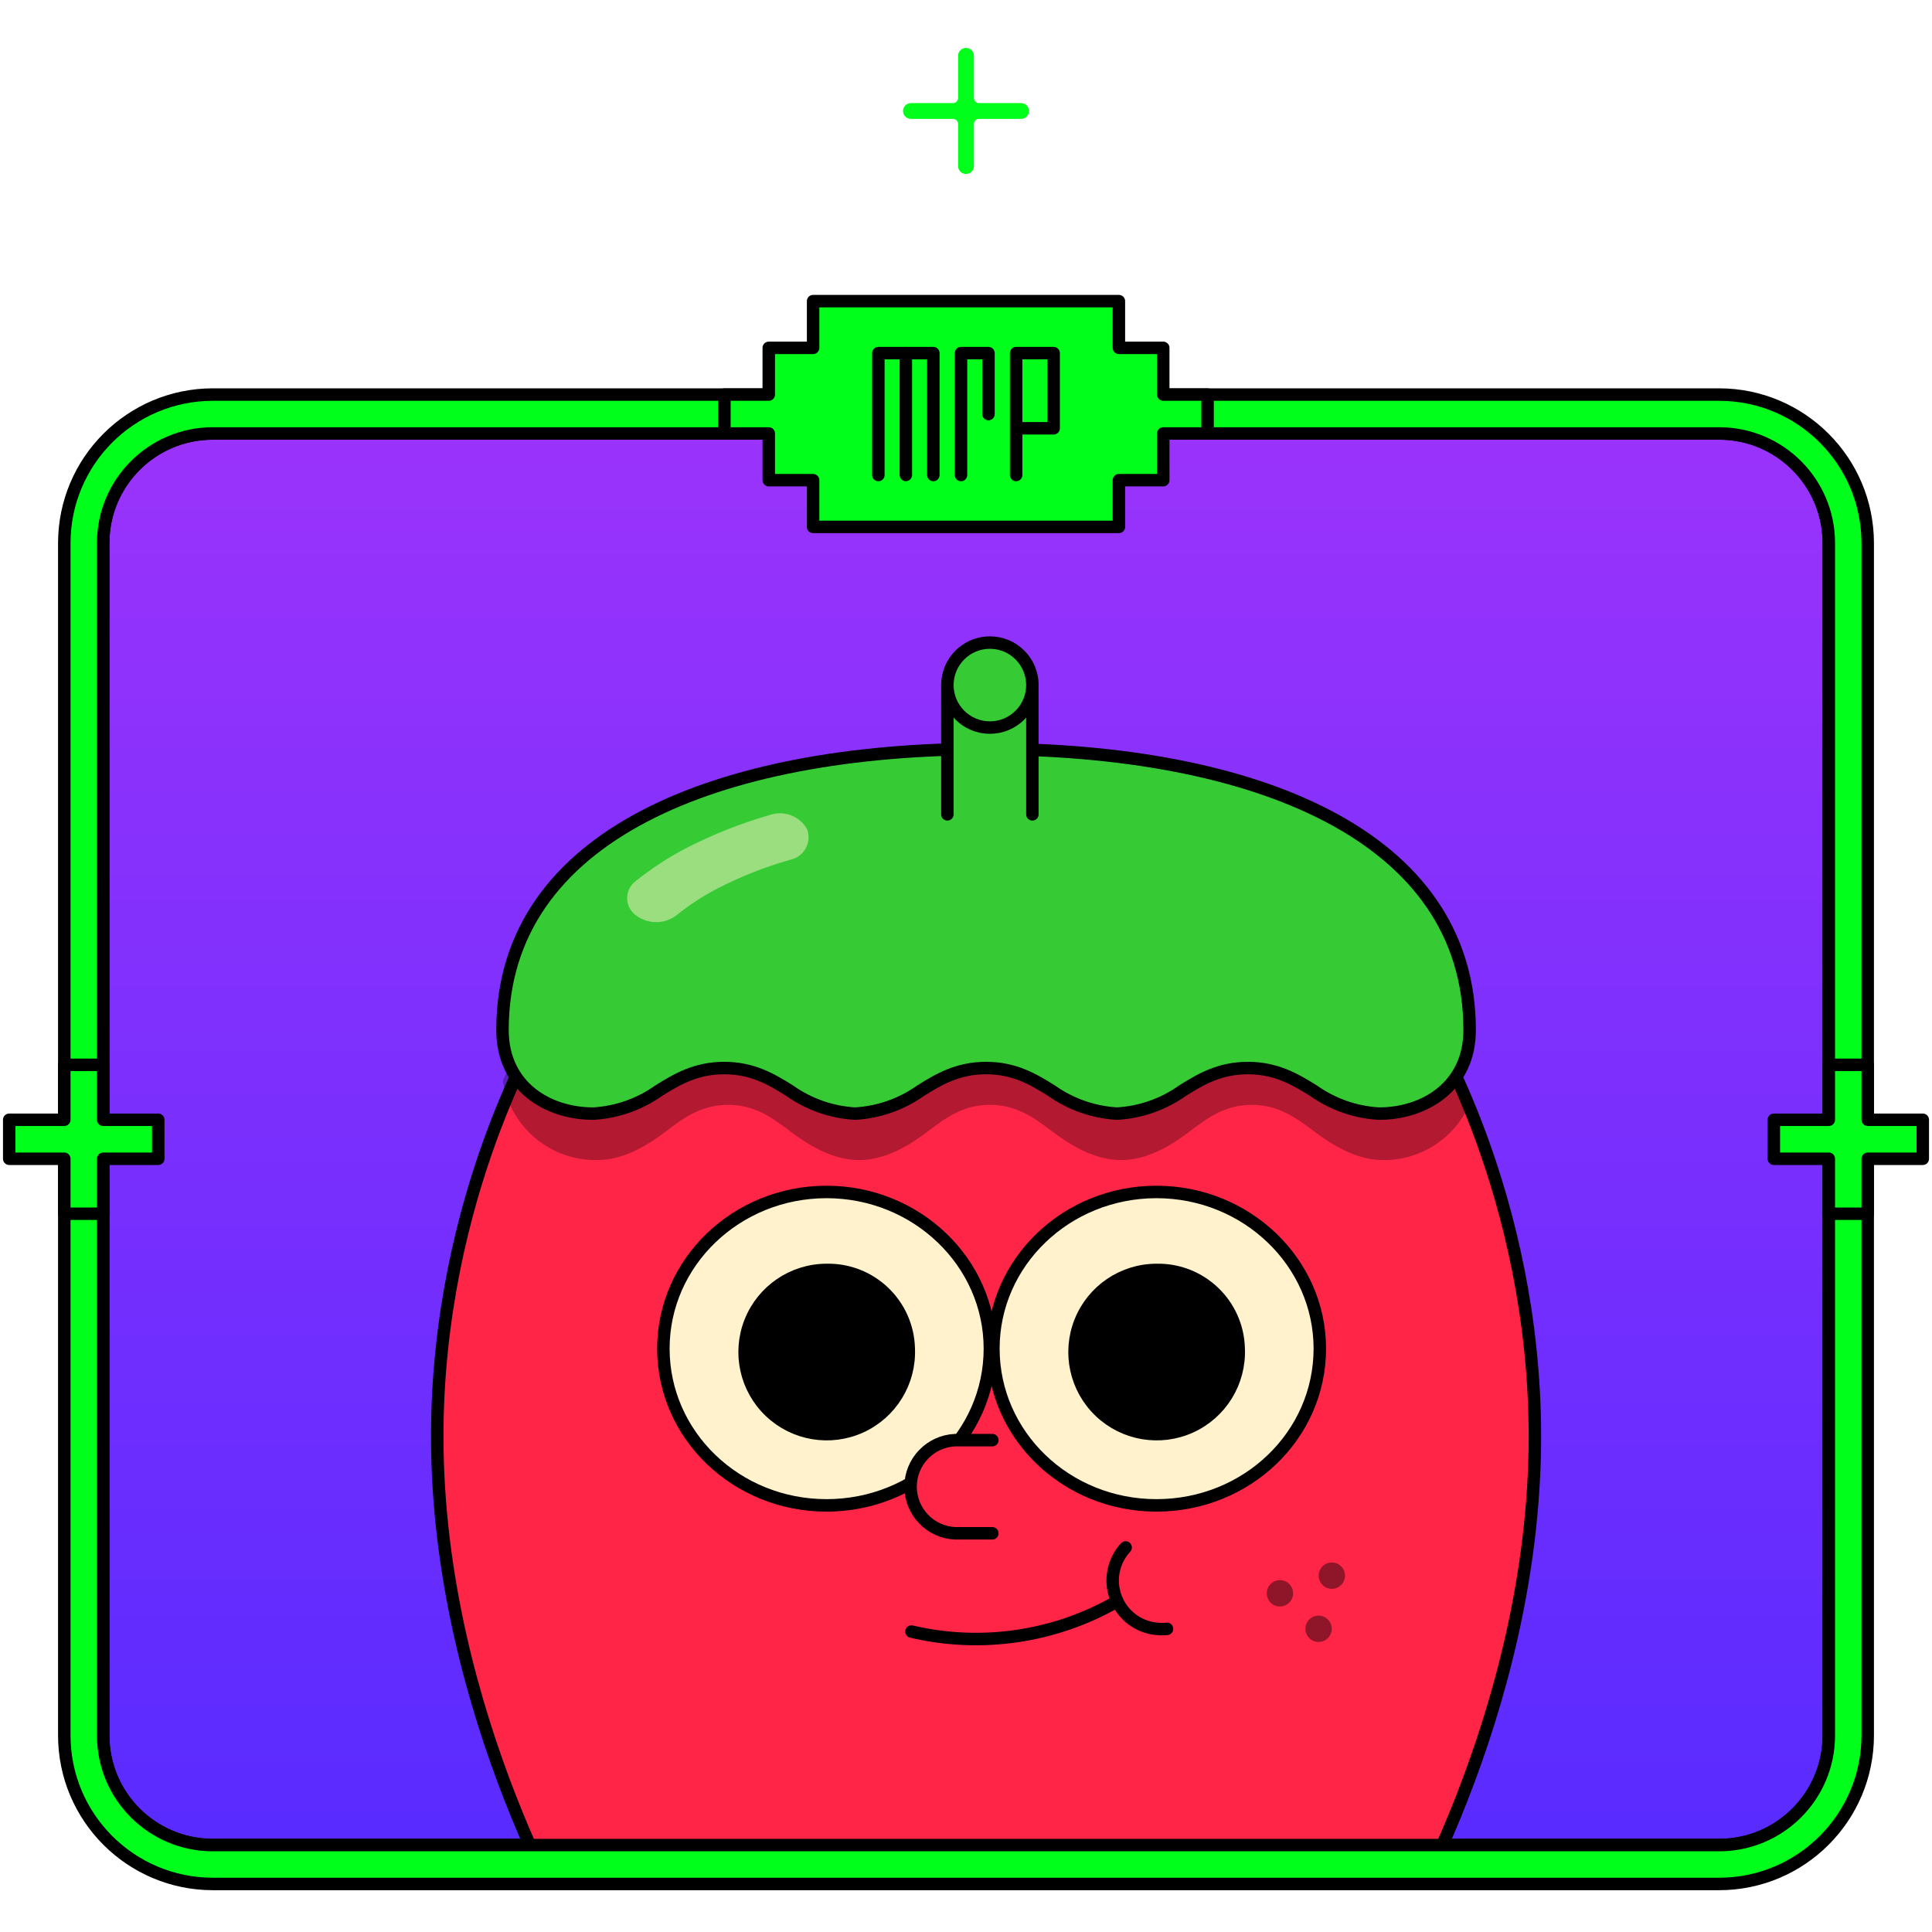
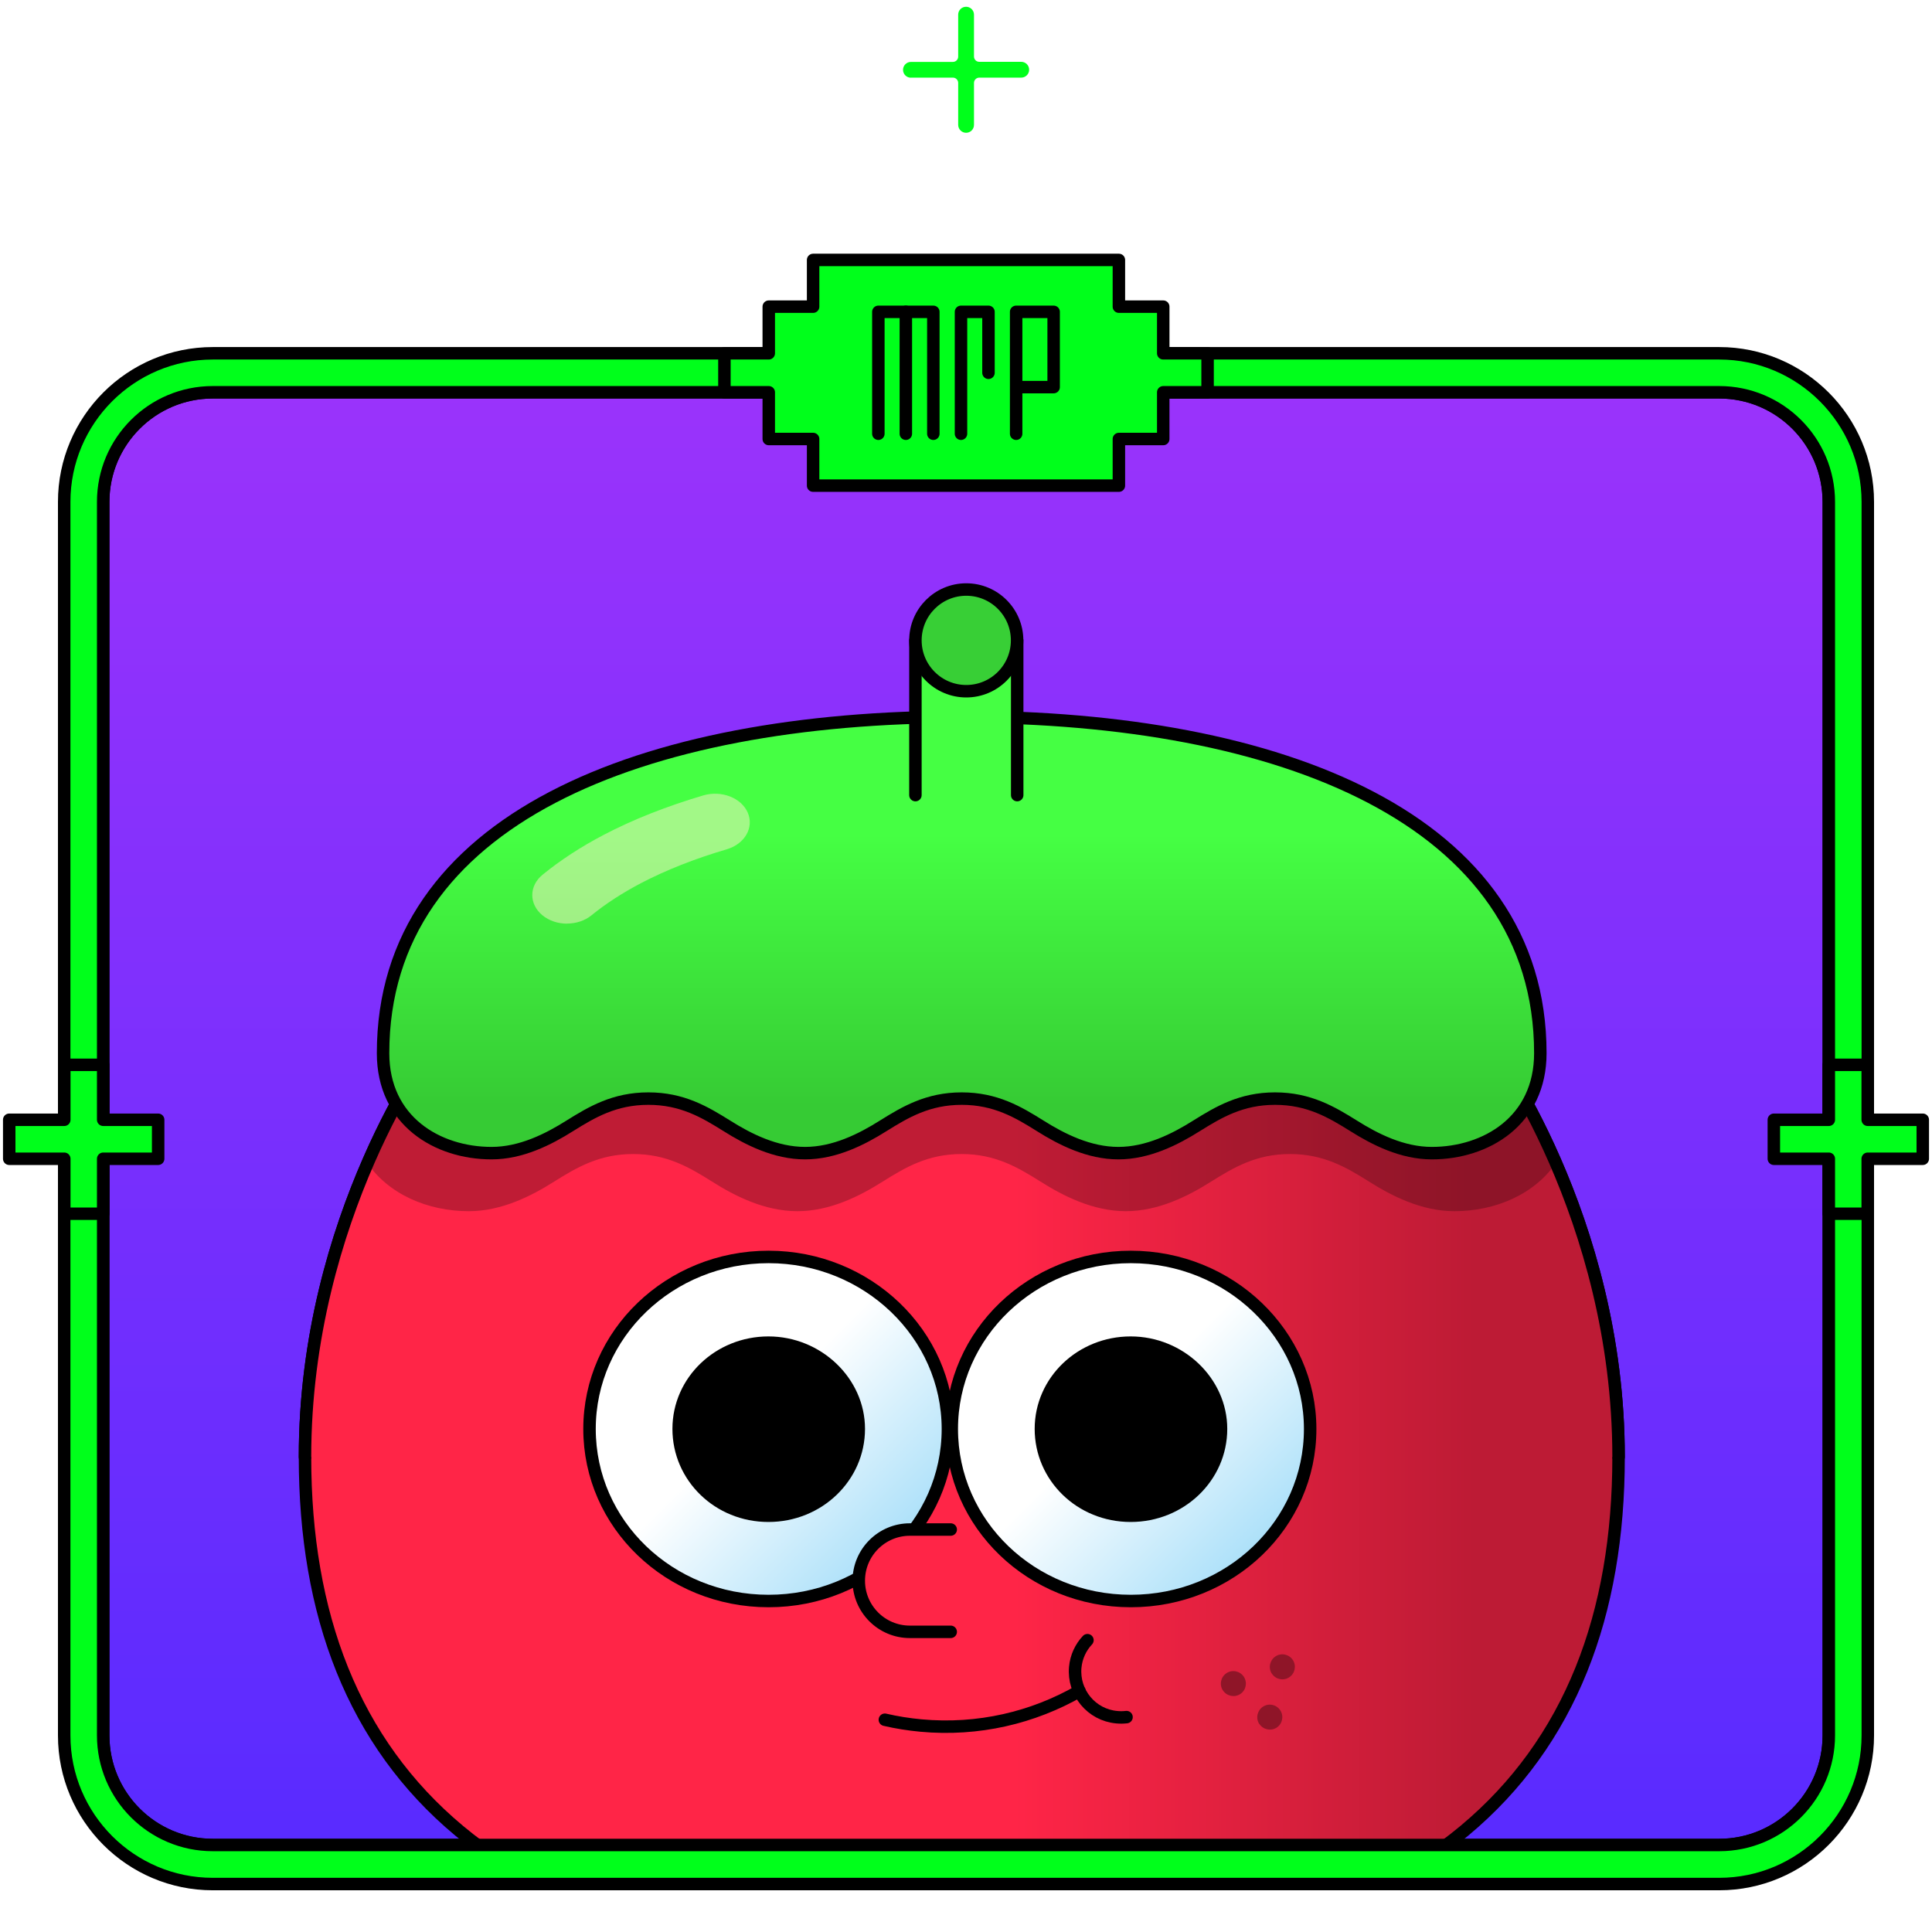
- <svg xmlns="http://www.w3.org/2000/svg" id="GRAPHICS" viewBox="0 0 220 220">
+ <svg xmlns="http://www.w3.org/2000/svg" xmlns:xlink="http://www.w3.org/1999/xlink" id="GUIDES" viewBox="0 0 220 220">
  <defs>
-     <style>.cls-1,.cls-9{fill:none;}.cls-10,.cls-11,.cls-12,.cls-2,.cls-4,.cls-5,.cls-6,.cls-9{stroke:#000;stroke-linecap:round;stroke-linejoin:round;stroke-width:1.42px;}.cls-2{fill:url(#linear-gradient);}.cls-3{clip-path:url(#clip-path);}.cls-4{fill:#ff2547;}.cls-5{opacity:0.3;}.cls-6{fill:#36cb34;}.cls-10,.cls-7{fill:#fff2cc;}.cls-7{opacity:0.5;}.cls-8{fill:#8f1528;}.cls-12,.cls-13{fill:#00ff1b;}</style>
-     <linearGradient id="linear-gradient" x1="110" y1="210.1" x2="110" y2="49.36" gradientUnits="userSpaceOnUse">
+     <style>.cls-1,.cls-2{fill:none;}.cls-3{fill:url(#linear-gradient);}.cls-3,.cls-4,.cls-2,.cls-5,.cls-6,.cls-7,.cls-8,.cls-9,.cls-10,.cls-11,.cls-12,.cls-13,.cls-14{stroke:#000;stroke-linecap:round;stroke-linejoin:round;stroke-width:1.42px;}.cls-15{clip-path:url(#clippath);}.cls-16,.cls-9{fill:#00ff1b;}.cls-17{fill:#8f1528;}.cls-5{opacity:.25;}.cls-6{fill:#38cf36;}.cls-7{fill:#45ff43;}.cls-8{fill:#ff2547;}.cls-10{fill:url(#linear-gradient-5);}.cls-11{fill:url(#linear-gradient-6);}.cls-12{fill:url(#linear-gradient-2);}.cls-13{fill:url(#linear-gradient-4);}.cls-14{fill:url(#linear-gradient-3);}.cls-18{fill:#fff2cc;opacity:.5;}</style>
+     <linearGradient id="linear-gradient" x1="110" y1="210.1" x2="110" y2="44.67" gradientUnits="userSpaceOnUse">
      <stop offset="0" stop-color="#592bff" />
      <stop offset="1" stop-color="#9a33fb" />
    </linearGradient>
-     <clipPath id="clip-path">
-       <rect class="cls-1" x="12.08" y="49.36" width="196.5" height="160.73" rx="12.48" />
+     <clipPath id="clippath">
+       <path class="cls-1" d="M24.23,44.67H195.77c6.89,0,12.48,5.59,12.48,12.48V197.62c0,6.89-5.59,12.48-12.48,12.48H24.23c-6.89,0-12.48-5.59-12.48-12.48V57.15c0-6.89,5.59-12.48,12.48-12.48Z" />
    </clipPath>
+     <linearGradient id="linear-gradient-2" x1="34.73" y1="171.57" x2="184.3" y2="171.57" gradientUnits="userSpaceOnUse">
+       <stop offset=".54" stop-color="#ff2547" />
+       <stop offset=".89" stop-color="#bd1b35" />
+     </linearGradient>
+     <linearGradient id="linear-gradient-3" x1="34.73" y1="142.45" x2="184.3" y2="142.45" xlink:href="#linear-gradient-2" />
+     <linearGradient id="linear-gradient-4" x1="109.52" y1="131.32" x2="109.52" y2="81.63" gradientUnits="userSpaceOnUse">
+       <stop offset=".11" stop-color="#36cb34" />
+       <stop offset=".73" stop-color="#45ff43" />
+     </linearGradient>
+     <linearGradient id="linear-gradient-5" x1="142.93" y1="176.88" x2="114.64" y2="148.59" gradientUnits="userSpaceOnUse">
+       <stop offset="0" stop-color="#abe0f9" />
+       <stop offset=".56" stop-color="#fff" />
+     </linearGradient>
+     <linearGradient id="linear-gradient-6" x1="101.68" y1="176.88" x2="73.39" y2="148.59" xlink:href="#linear-gradient-5" />
  </defs>
-   <rect class="cls-2" x="11.75" y="49.36" width="196.5" height="160.73" rx="12.48" />
-   <g class="cls-3">
-     <path class="cls-4" d="M112.29,222H66.4s-16.61-26.58-16.61-58.43c0-27.52,12.13-47.08,12.13-47.08H162.66s12.12,19.56,12.12,47.08c0,31.85-16.61,58.43-16.61,58.43H112.29" />
-     <path class="cls-5" d="M68,131.39c2.79,0,5.39-1.58,7.45-3.16s4.23-3.13,7.47-3.13,5.39,1.57,7.45,3.13,4.66,3.16,7.45,3.16,5.4-1.58,7.46-3.16,4.22-3.13,7.45-3.13,5.4,1.57,7.46,3.13,4.66,3.16,7.46,3.16,5.39-1.58,7.45-3.16,4.23-3.13,7.45-3.13,5.4,1.57,7.47,3.13,4.66,3.16,7.45,3.16a9.9,9.9,0,0,0,9.15-5.8,70.39,70.39,0,0,0-4.45-9.09H61.39a62.88,62.88,0,0,0-3.4,6.66A10,10,0,0,0,68,131.39Z" />
-     <path class="cls-6" d="M112.29,85.29c-30.41,0-55.07,9.74-55.07,32,0,6.45,5.17,9.52,10.33,9.52A14.29,14.29,0,0,0,75,124.2c2.07-1.29,4.24-2.58,7.47-2.58s5.39,1.29,7.45,2.58a14.33,14.33,0,0,0,7.45,2.61,14.33,14.33,0,0,0,7.46-2.61c2.06-1.29,4.23-2.58,7.46-2.58s5.39,1.29,7.45,2.58a14.36,14.36,0,0,0,7.46,2.61,14.29,14.29,0,0,0,7.45-2.61c2.06-1.29,4.23-2.58,7.45-2.58s5.4,1.29,7.47,2.58a14.33,14.33,0,0,0,7.45,2.61c5.16,0,10.33-3.07,10.33-9.52C167.35,95,142.7,85.29,112.29,85.29Z" />
-     <path class="cls-7" d="M74.73,105a3.73,3.73,0,0,1-2.35-.8,2.41,2.41,0,0,1,0-3.86,35.1,35.1,0,0,1,5.81-3.79,52.87,52.87,0,0,1,9.49-3.75,3.53,3.53,0,0,1,4.23,1.64,2.62,2.62,0,0,1-2,3.48,45.31,45.31,0,0,0-8.17,3.23,28.25,28.25,0,0,0-4.7,3.06A3.69,3.69,0,0,1,74.73,105Z" />
-     <path class="cls-8" d="M144.49,182.25a1.5,1.5,0,1,0,.45-2.08A1.51,1.51,0,0,0,144.49,182.25Z" />
-     <path class="cls-8" d="M148.89,186.29a1.5,1.5,0,1,0,.45-2.08A1.5,1.5,0,0,0,148.89,186.29Z" />
-     <path class="cls-8" d="M150.4,180.24a1.5,1.5,0,1,0,.45-2.08A1.5,1.5,0,0,0,150.4,180.24Z" />
-     <polyline class="cls-6" points="117.56 92.73 117.56 78.01 107.88 78.01 107.88 92.73" />
-     <circle class="cls-6" cx="112.72" cy="78.01" r="4.84" />
-     <path class="cls-9" d="M127.22,182.34a32.21,32.21,0,0,1-23.43,3.45" />
-     <path class="cls-9" d="M132.89,185.48a5.8,5.8,0,0,1-1.18,0,5.53,5.53,0,0,1-3.53-9.27" />
-     <path class="cls-10" d="M150.29,153.57c0,9.88-8.31,17.85-18.6,17.85s-18.57-8-18.57-17.85,8.32-17.84,18.57-17.84S150.29,143.74,150.29,153.57Z" />
-     <path class="cls-11" d="M141.05,153.56a9.35,9.35,0,1,1-9.37-8.95A9.17,9.17,0,0,1,141.05,153.56Z" />
-     <path class="cls-10" d="M112.72,153.57c0,9.88-8.31,17.85-18.6,17.85s-18.58-8-18.58-17.85,8.33-17.84,18.58-17.84S112.72,143.74,112.72,153.57Z" />
-     <path class="cls-11" d="M103.48,153.56a9.35,9.35,0,1,1-9.37-8.95A9.17,9.17,0,0,1,103.48,153.56Z" />
-     <path class="cls-4" d="M113,174.6h-4.23a5.31,5.31,0,0,1,0-10.61H113" />
+   <path class="cls-3" d="M24.23,44.67H195.77c6.89,0,12.48,5.59,12.48,12.48V197.62c0,6.89-5.59,12.48-12.48,12.48H24.23c-6.89,0-12.48-5.59-12.48-12.48V57.15c0-6.89,5.59-12.48,12.48-12.48Z" />
+   <g class="cls-15">
+     <g>
+       <path class="cls-12" d="M109.52,118.99h60.28s14.51,19.49,14.51,46.92c0,35.82-21.87,58.24-74.79,58.24-52.92,0-74.79-22.41-74.79-58.24,0-27.43,14.51-46.92,14.51-46.92h60.28Z" />
+       <g>
+         <path class="cls-14" d="M34.73,165.91c0-27.43,14.51-46.92,14.51-46.92h60.28s60.28,0,60.28,0c0,0,14.51,19.49,14.51,46.92" />
+         <g>
+           <path class="cls-5" d="M53.39,137.21c3.51,0,6.76-1.63,9.35-3.27,2.59-1.62,5.31-3.24,9.36-3.24s6.76,1.62,9.35,3.24c2.58,1.64,5.84,3.27,9.35,3.27s6.76-1.63,9.35-3.27c2.58-1.62,5.3-3.24,9.35-3.24s6.77,1.62,9.35,3.24c2.59,1.64,5.85,3.27,9.35,3.27s6.76-1.63,9.35-3.27c2.59-1.62,5.3-3.24,9.35-3.24s6.77,1.62,9.36,3.24c2.59,1.64,5.84,3.27,9.35,3.27,4.41,0,8.83-1.8,11.2-5.51-3.56-8.02-7.05-12.71-7.05-12.71H49.24s-3.49,4.7-7.05,12.71c2.36,3.71,6.78,5.51,11.2,5.51Z" />
+           <g>
+             <path class="cls-13" d="M109.52,81.63c-36.39,0-65.9,11.66-65.9,38.3,0,7.71,6.19,11.38,12.36,11.38,3.35,0,6.45-1.56,8.92-3.12,2.47-1.54,5.06-3.09,8.93-3.09s6.45,1.55,8.92,3.09c2.47,1.56,5.57,3.12,8.92,3.12s6.45-1.56,8.92-3.12c2.47-1.54,5.06-3.09,8.92-3.09s6.46,1.55,8.92,3.09c2.47,1.56,5.58,3.12,8.92,3.12s6.45-1.56,8.92-3.12c2.47-1.54,5.06-3.09,8.92-3.09s6.46,1.55,8.93,3.09c2.47,1.56,5.57,3.12,8.92,3.12,6.17,0,12.36-3.67,12.36-11.38,0-26.64-29.5-38.3-65.9-38.3Z" />
+             <path class="cls-18" d="M64.57,105.18c-1.02,0-2.03-.32-2.81-.96-1.54-1.28-1.53-3.34,.02-4.61,2.02-1.65,4.36-3.18,6.96-4.54,3.34-1.75,7.17-3.26,11.36-4.5,2.06-.6,4.32,.28,5.05,1.97,.73,1.7-.34,3.56-2.39,4.17-3.64,1.07-6.93,2.37-9.78,3.86-2.11,1.11-4.01,2.34-5.63,3.66-.77,.63-1.78,.94-2.79,.94Z" />
+             <g>
+               <polyline class="cls-7" points="115.83 90.54 115.83 72.92 104.24 72.92 104.24 90.54" />
+               <circle class="cls-6" cx="110.03" cy="72.92" r="5.79" />
+             </g>
+           </g>
+         </g>
+       </g>
+       <g>
+         <path class="cls-17" d="M139.25,192.48c.43,.66,1.31,.85,1.97,.43s.85-1.31,.42-1.97c-.43-.66-1.31-.85-1.97-.42-.66,.43-.85,1.31-.42,1.97Z" />
+         <path class="cls-17" d="M143.4,196.3c.43,.66,1.31,.85,1.97,.43s.85-1.31,.42-1.97-1.31-.85-1.97-.42c-.66,.43-.85,1.31-.43,1.97Z" />
+         <path class="cls-17" d="M144.83,190.58c.43,.66,1.31,.85,1.97,.42s.85-1.31,.42-1.97-1.31-.85-1.97-.42-.85,1.31-.43,1.97Z" />
+       </g>
+       <g>
+         <path class="cls-2" d="M122.92,192.56c-5.28,3.03-11.51,4.53-18.04,3.93-1.41-.13-2.78-.35-4.12-.66" />
+         <path class="cls-2" d="M128.28,195.53c-.36,.04-.73,.05-1.12,.01-2.87-.26-4.98-2.8-4.72-5.68,.11-1.2,.62-2.27,1.39-3.09" />
+       </g>
+       <g>
+         <g>
+           <path class="cls-10" d="M149.19,162.72c0,10.84-9.12,19.59-20.42,19.59s-20.39-8.75-20.39-19.59,9.14-19.59,20.39-19.59,20.42,8.8,20.42,19.59Z" />
+           <path class="cls-4" d="M139.04,162.71c0,5.47-4.59,9.89-10.29,9.89s-10.22-4.42-10.22-9.89,4.61-9.82,10.22-9.82,10.29,4.46,10.29,9.82Z" />
+         </g>
+         <g>
+           <path class="cls-11" d="M107.94,162.72c0,10.84-9.12,19.59-20.42,19.59s-20.39-8.75-20.39-19.59,9.14-19.59,20.39-19.59,20.42,8.8,20.42,19.59Z" />
+           <path class="cls-4" d="M97.79,162.71c0,5.47-4.59,9.89-10.29,9.89s-10.22-4.42-10.22-9.89,4.61-9.82,10.22-9.82,10.29,4.46,10.29,9.82Z" />
+         </g>
+         <path class="cls-8" d="M108.26,185.82h-4.65c-3.22,0-5.82-2.61-5.82-5.82,0-3.22,2.61-5.83,5.82-5.83h4.65" />
+       </g>
+     </g>
  </g>
-   <path class="cls-12" d="M195.77,44.93H24.23A16.93,16.93,0,0,0,7.32,61.84V197.62a16.93,16.93,0,0,0,16.91,16.91H195.77a16.93,16.93,0,0,0,16.91-16.91V61.84A16.93,16.93,0,0,0,195.77,44.93Zm12.48,152.69a12.48,12.48,0,0,1-12.48,12.48H24.23a12.48,12.48,0,0,1-12.48-12.48V61.84A12.48,12.48,0,0,1,24.23,49.36H195.77a12.48,12.48,0,0,1,12.48,12.48Z" />
-   <path class="cls-13" d="M103.73,13.54h4.78a.58.58,0,0,1,.59.59v4.78a.9.9,0,0,0,1.8,0V14.13a.58.58,0,0,1,.59-.59h4.78a.9.9,0,0,0,0-1.8h-4.78a.59.59,0,0,1-.59-.6V6.36a.9.9,0,0,0-1.8,0v4.78a.59.59,0,0,1-.59.6h-4.78a.9.9,0,1,0,0,1.8Z" />
-   <polygon class="cls-12" points="127.41 60 127.41 54.68 132.46 54.68 132.46 49.36 137.51 49.36 137.51 44.93 132.46 44.93 132.46 39.61 127.41 39.61 127.41 34.29 92.59 34.29 92.59 39.61 87.54 39.61 87.54 44.93 82.49 44.93 82.49 49.36 87.54 49.36 87.54 54.68 92.59 54.68 92.59 60 127.41 60" />
-   <polyline class="cls-9" points="115.71 54.09 115.71 40.21 119.98 40.21 119.98 48.77 115.71 48.77" />
-   <polyline class="cls-9" points="112.56 47.15 112.56 40.21 109.43 40.21 109.43 54.09" />
-   <polyline class="cls-9" points="106.28 54.09 106.28 40.21 100.02 40.21 100.02 54.09" />
-   <line class="cls-9" x1="103.15" y1="54.08" x2="103.15" y2="40.21" />
-   <polygon class="cls-12" points="218.95 127.51 212.68 127.51 212.68 121.25 208.25 121.25 208.25 127.51 201.99 127.51 201.99 131.95 208.25 131.95 208.25 138.21 212.68 138.21 212.68 131.95 218.95 131.95 218.95 127.51" />
-   <polygon class="cls-12" points="18.02 127.51 11.75 127.51 11.75 121.25 7.32 121.25 7.32 127.51 1.05 127.51 1.05 131.95 7.32 131.95 7.32 138.21 11.75 138.21 11.75 131.95 18.02 131.95 18.02 127.51" />
+   <path class="cls-9" d="M195.77,40.23H24.23c-9.33,0-16.92,7.59-16.92,16.92V197.62c0,9.33,7.59,16.92,16.92,16.92H195.77c9.33,0,16.92-7.59,16.92-16.92V57.15c0-9.33-7.59-16.92-16.92-16.92Zm12.48,157.38c0,6.89-5.59,12.48-12.48,12.48H24.23c-6.89,0-12.48-5.59-12.48-12.48V57.15c0-6.89,5.59-12.48,12.48-12.48H195.77c6.89,0,12.48,5.59,12.48,12.48V197.62Z" />
+   <path class="cls-16" d="M103.73,8.84h4.78c.33,0,.6,.27,.6,.6v4.78c0,.49,.4,.9,.9,.9s.9-.4,.9-.9v-4.78c0-.33,.27-.6,.6-.6h4.78c.49,0,.9-.4,.9-.9s-.4-.9-.9-.9h-4.78c-.33,0-.6-.27-.6-.6V1.67c0-.49-.4-.9-.9-.9s-.9,.4-.9,.9V6.45c0,.33-.27,.6-.6,.6h-4.78c-.49,0-.9,.4-.9,.9s.4,.9,.9,.9Z" />
+   <polygon class="cls-9" points="127.41 55.3 127.41 49.99 132.46 49.99 132.46 44.67 137.51 44.67 137.51 40.23 132.46 40.23 132.46 34.92 127.41 34.92 127.41 29.6 92.59 29.6 92.59 34.92 87.54 34.92 87.54 40.23 82.49 40.23 82.49 44.67 87.54 44.67 87.54 49.99 92.59 49.99 92.59 55.3 127.41 55.3" />
+   <g>
+     <polyline class="cls-2" points="115.71 49.39 115.71 35.51 119.98 35.51 119.98 44.08 115.71 44.08" />
+     <polyline class="cls-2" points="112.56 42.45 112.56 35.51 109.43 35.51 109.43 49.39" />
+     <g>
+       <polyline class="cls-2" points="106.28 49.39 106.28 35.51 100.02 35.51 100.02 49.39" />
+       <line class="cls-2" x1="103.15" y1="49.39" x2="103.15" y2="35.51" />
+     </g>
+   </g>
+   <g>
+     <polygon class="cls-9" points="218.95 127.51 212.68 127.51 212.68 121.25 208.25 121.25 208.25 127.51 201.99 127.51 201.99 131.95 208.25 131.95 208.25 138.21 212.68 138.21 212.68 131.95 218.95 131.95 218.95 127.51" />
+     <polygon class="cls-9" points="18.01 127.51 11.75 127.51 11.75 121.25 7.32 121.25 7.32 127.51 1.05 127.51 1.05 131.95 7.32 131.95 7.32 138.21 11.75 138.21 11.75 131.95 18.01 131.95 18.01 127.51" />
+   </g>
</svg>
